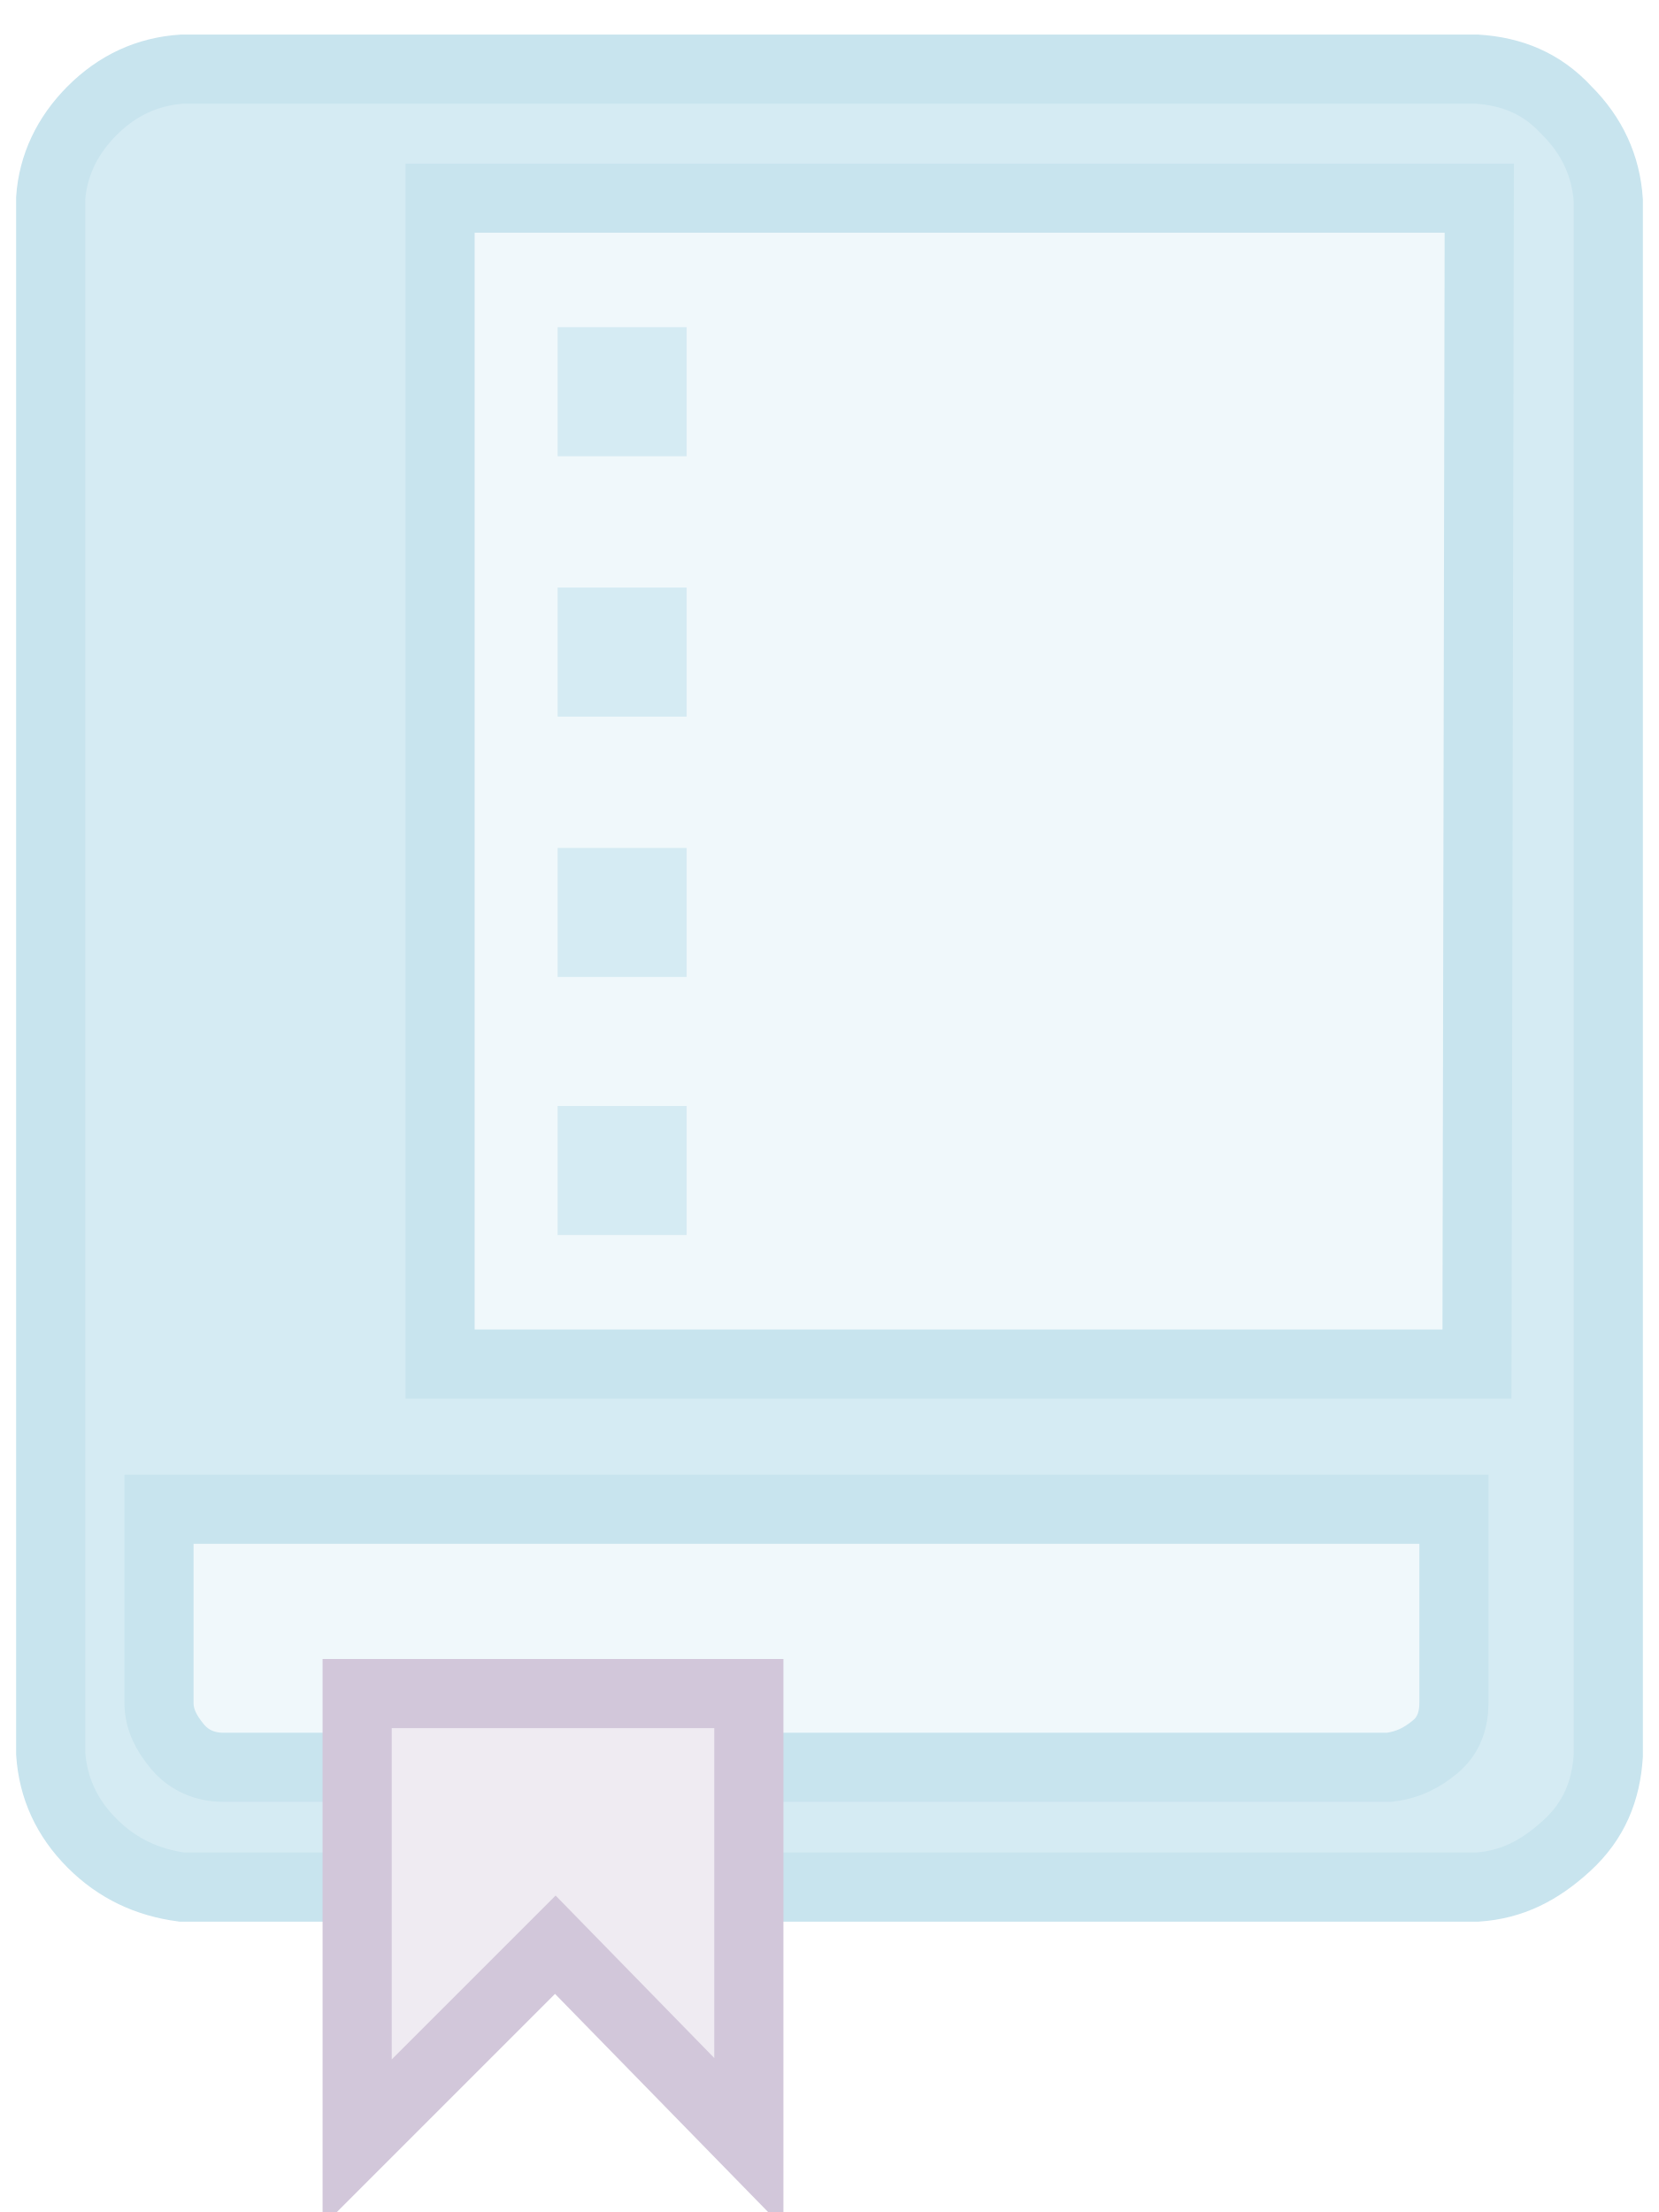
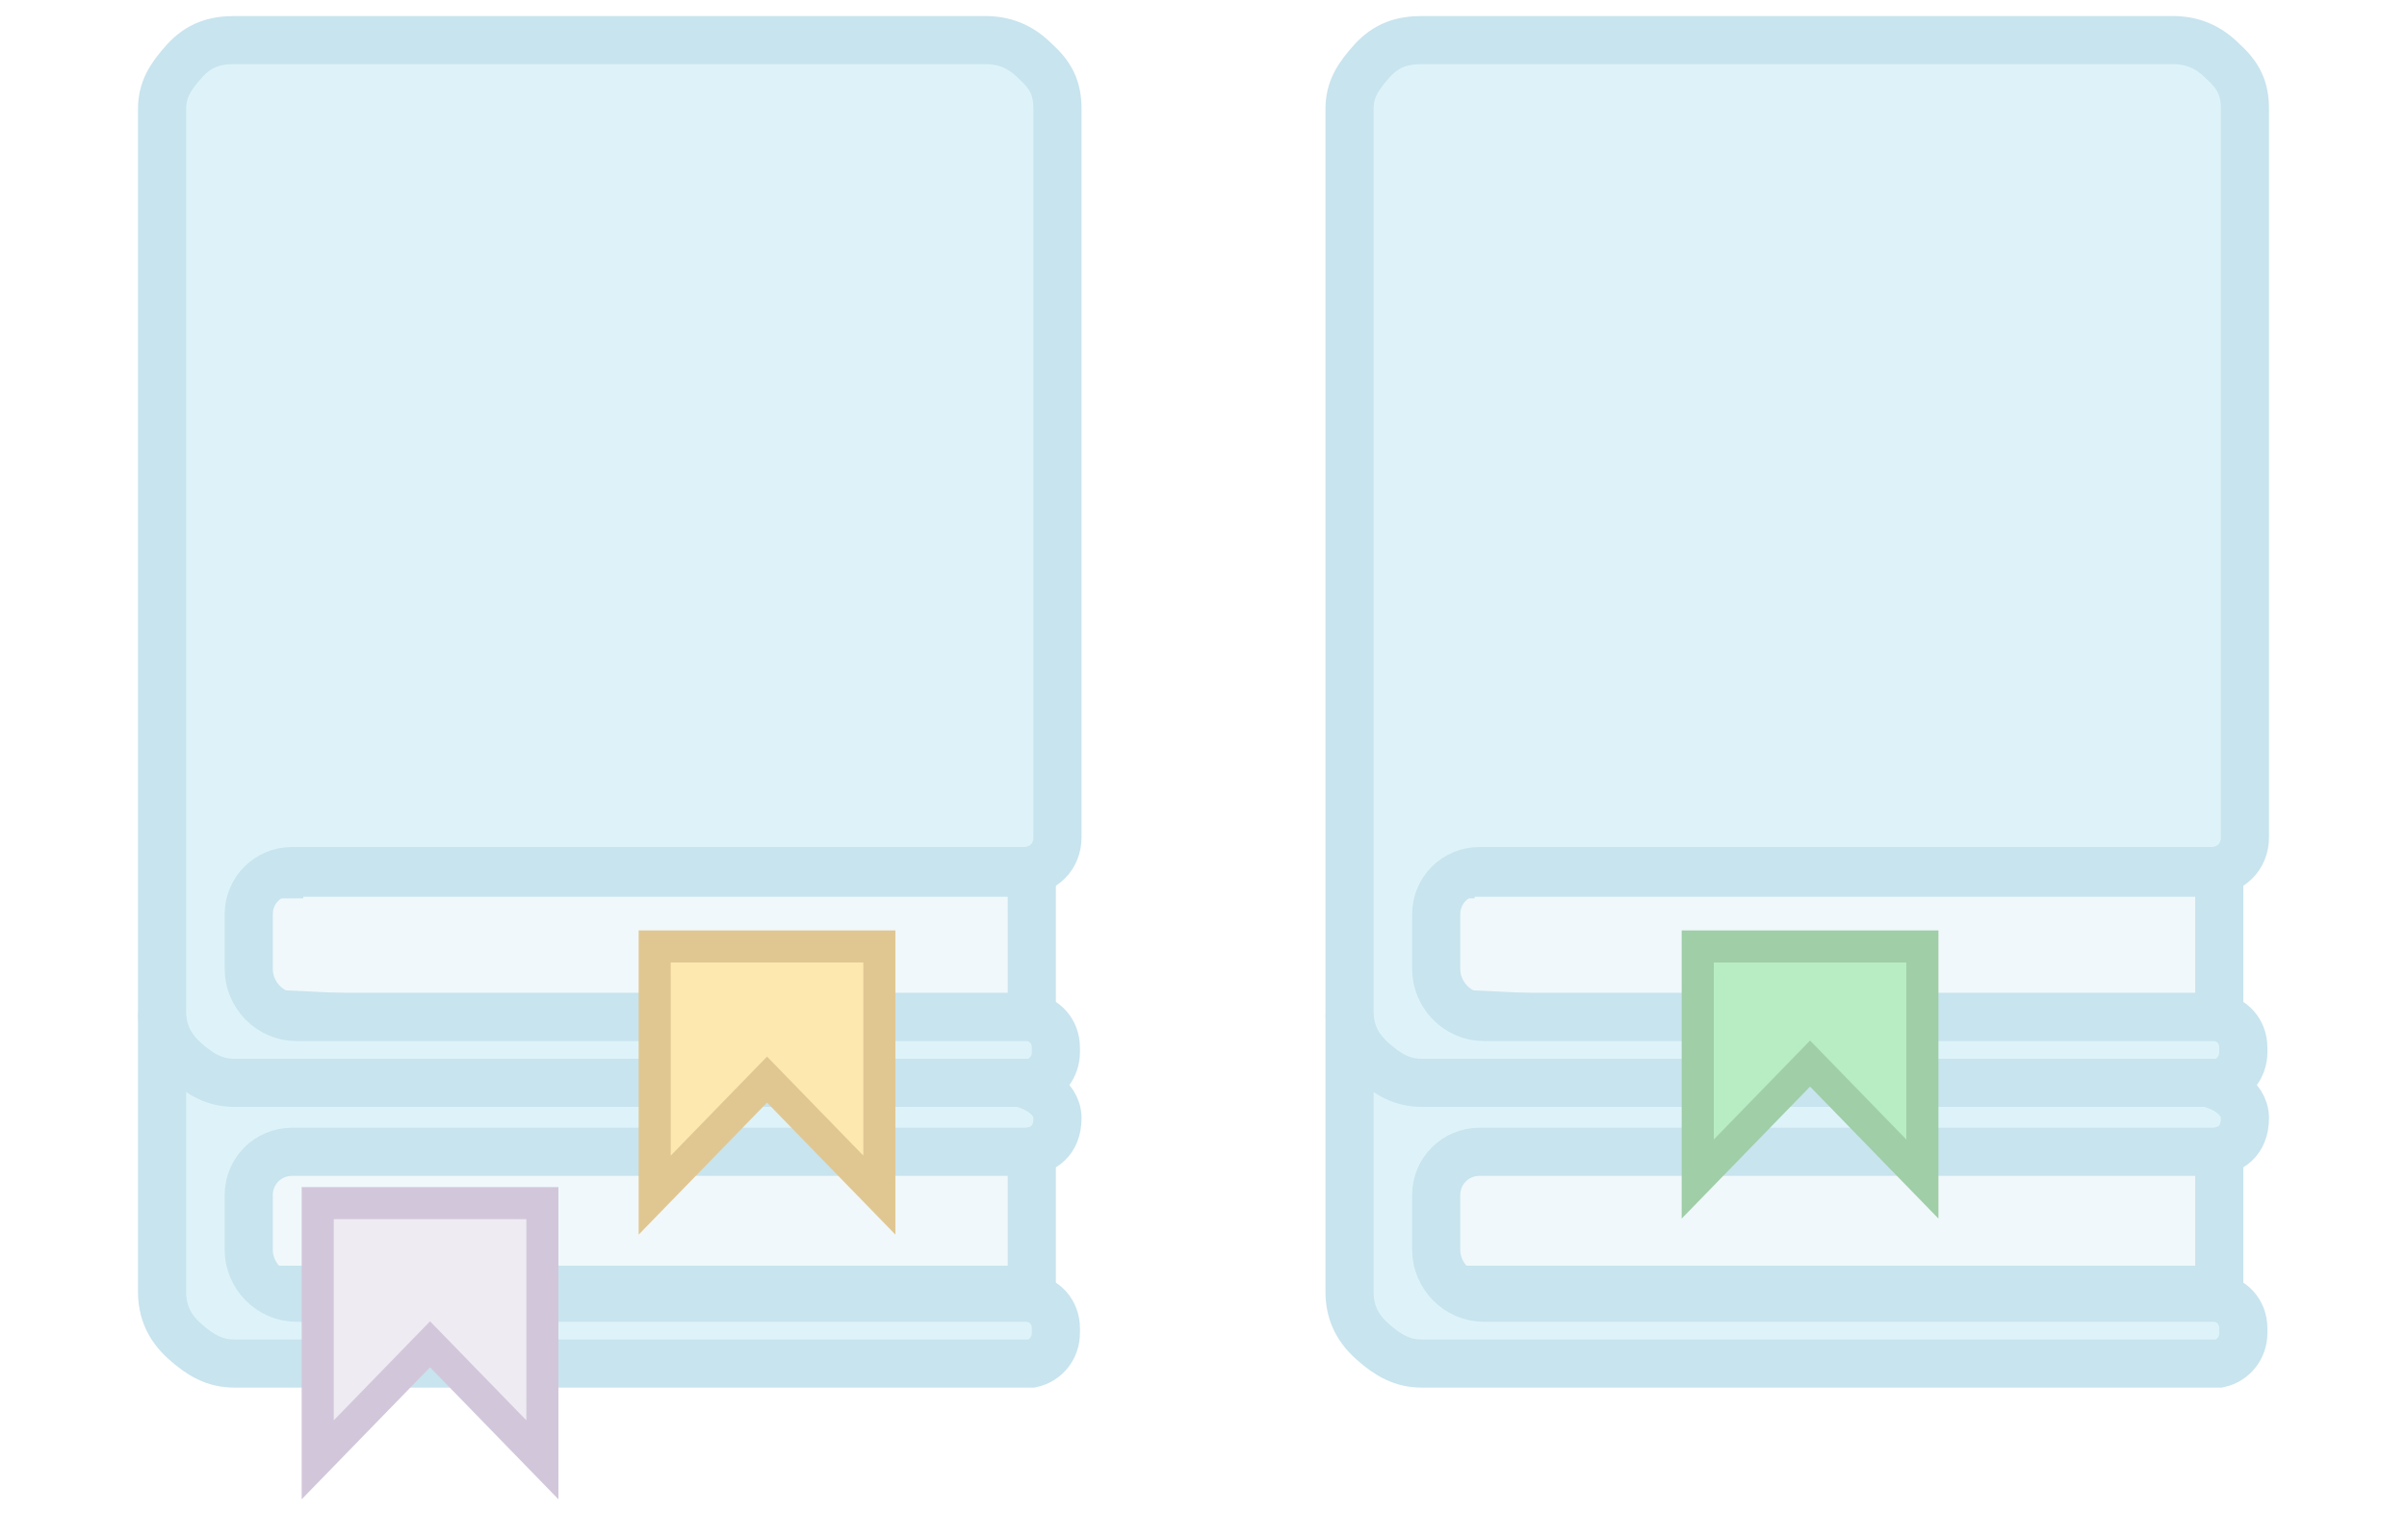
- <svg xmlns="http://www.w3.org/2000/svg" version="1.1" id="Layer_1" x="0px" y="0px" viewBox="0 0 72 96" enable-background="new 0 0 72 96" xml:space="preserve">
-   <path fill="#D5EBF3" stroke="#C8E4EE" stroke-width="3" stroke-miterlimit="10" d="M68,4.8c1.1,1.1,1.7,2.4,1.8,3.9v67.5  c-0.1,1.5-0.6,2.8-1.8,3.9s-2.4,1.7-3.9,1.8H7.9C6.4,81.7,5.1,81.1,4,80s-1.7-2.4-1.8-3.9V8.6C2.3,7.2,2.9,5.9,4,4.8S6.4,3.1,7.9,3  H36c15.4,0,24.7,0,28.1,0C65.6,3.1,66.9,3.6,68,4.8z" />
-   <path fill="#F0F8FB" stroke="#C8E4EE" stroke-width="3" stroke-miterlimit="10" d="M63.1,65.5H6.9v8.4c0,0.7,0.3,1.3,0.8,1.9  s1.2,0.9,2,0.9h50.6c0.8-0.1,1.4-0.4,2-0.9s0.8-1.2,0.8-1.9V65.5z" />
-   <polygon fill="#F0F8FB" stroke="#C8E4EE" stroke-width="3" stroke-miterlimit="10" points="64.2,8.6 19.1,8.6 19.1,59.2 64.1,59.2  " />
-   <polygon fill="#EFEBF2" stroke="#D2C7DA" stroke-width="3" stroke-miterlimit="10" points="15.5,73.5 15.5,93 24.1,84.4 32.5,93  32.5,73.5 " />
+ <svg xmlns="http://www.w3.org/2000/svg" version="1.1" id="Layer_1" x="0px" y="0px" viewBox="0 0 150 96" enable-background="new 0 0 150 96" xml:space="preserve">
+   <path fill="#F0F8FB" stroke="#C8E4EE" stroke-width="3" stroke-miterlimit="10" d="M90.4,71.5c-1.5,0-3.1,1.3-3.1,2.8v3.9  c0,1.5,1.7,2.2,3.1,2.2h47.9v-9H90.4z" />
+   <path fill="#F0F8FB" stroke="#C8E4EE" stroke-width="3" stroke-miterlimit="10" d="M90.4,54.5c-1.5,0-3.1,1.3-3.1,2.8v3.9  c0,1.5,1.7,2.2,3.1,2.2h47.9v-9H90.4z" />
+   <path fill="#F0F8FB" stroke="#C8E4EE" stroke-width="3" stroke-miterlimit="10" d="M17.4,54.5c-1.5,0-3.1,1.3-3.1,2.8v3.9  c0,1.5,1.7,2.2,3.1,2.2h46.9v-9H17.4z" />
+   <path fill="#F0F8FB" stroke="#C8E4EE" stroke-width="3" stroke-miterlimit="10" d="M17.4,71.5c-1.5,0-3.1,1.3-3.1,2.8v3.9  c0,1.5,1.7,2.2,3.1,2.2h46.9v-9H17.4z" />
  <g>
-     <rect x="24.2" y="14.2" fill="#D5EBF3" width="5.6" height="5.6" />
-     <rect x="24.2" y="25.5" fill="#D5EBF3" width="5.6" height="5.6" />
-     <rect x="24.2" y="36.8" fill="#D5EBF3" width="5.6" height="5.6" />
-     <rect x="24.2" y="48" fill="#D5EBF3" width="5.6" height="5.6" />
+     <path fill="#DEF3F9" stroke="#C8E4EE" stroke-width="3" stroke-miterlimit="10" d="M10.1,63.3v17.2c0,1.2,0.4,2.2,1.4,3.1   s1.9,1.4,3.1,1.4h49.6c0.1,0,0.1,0,0.1,0c0.9-0.2,1.5-1,1.5-1.9v-0.3c0-1-0.7-1.8-1.7-1.9c0,0,0,0,0,0H18.5c-1.7,0-3-1.4-3-3v-3.4   c0-1.5,1.2-2.7,2.7-2.7h45.6c1.2,0,2.1-0.7,2.1-2.1s-1.7-2-1.7-2C64.2,66.2,10.1,62.1,10.1,63.3z" />
  </g>
+   <polygon fill="#EFEBF2" stroke="#D2C7DA" stroke-width="2" stroke-miterlimit="10" points="19.8,75 19.8,91 26.8,83.8 33.8,91   33.8,75 " />
+   <g>
+     <path fill="#DEF3F9" stroke="#C8E4EE" stroke-width="3" stroke-miterlimit="10" d="M64.5,3.8c-0.9-0.9-1.9-1.3-3.1-1.3   c-2.8,0-10.6,0-23.4,0H14.6c-1.2,0-2.2,0.3-3.1,1.3s-1.4,1.8-1.4,3V63c0,1.2,0.4,2.2,1.4,3.1s1.9,1.4,3.1,1.4h49.6   c0.1,0,0.1,0,0.1,0c0.9-0.2,1.5-1,1.5-1.9v-0.3c0-1-0.7-1.8-1.7-1.9c0,0,0,0,0,0H18.5c-1.7,0-3-1.4-3-3v-3.4c0-1.5,1.2-2.7,2.7-2.7   h45.6c1.2,0,2.1-0.9,2.1-2.1V6.8C65.9,5.5,65.5,4.7,64.5,3.8z" />
+   </g>
+   <polygon fill="#FDE8B0" stroke="#E0C792" stroke-width="2" stroke-miterlimit="10" points="40.8,59 40.8,74.5 47.8,67.3 54.8,74.5   54.8,59 " />
+   <g>
+     <path fill="#DEF3F9" stroke="#C8E4EE" stroke-width="3" stroke-miterlimit="10" d="M84.1,63.3v17.2c0,1.2,0.4,2.2,1.4,3.1   s1.9,1.4,3.1,1.4h49.6c0.1,0,0.1,0,0.1,0c0.9-0.2,1.5-1,1.5-1.9v-0.3c0-1-0.7-1.8-1.7-1.9c0,0,0,0,0,0H92.5c-1.7,0-3-1.4-3-3v-3.4   c0-1.5,1.2-2.7,2.7-2.7h45.6c1.2,0,2.1-0.7,2.1-2.1s-1.7-2-1.7-2C138.2,66.2,84.1,62.1,84.1,63.3z" />
+   </g>
+   <g>
+     <path fill="#DEF3F9" stroke="#C8E4EE" stroke-width="3" stroke-miterlimit="10" d="M138.5,3.8c-0.9-0.9-1.9-1.3-3.1-1.3   c-2.8,0-10.6,0-23.4,0H88.6c-1.2,0-2.2,0.3-3.1,1.3s-1.4,1.8-1.4,3V63c0,1.2,0.4,2.2,1.4,3.1s1.9,1.4,3.1,1.4h49.6   c0.1,0,0.1,0,0.1,0c0.9-0.2,1.5-1,1.5-1.9v-0.3c0-1-0.7-1.8-1.7-1.9c0,0,0,0,0,0H92.5c-1.7,0-3-1.4-3-3v-3.4c0-1.5,1.2-2.7,2.7-2.7   h45.6c1.2,0,2.1-0.9,2.1-2.1V6.8C139.9,5.5,139.5,4.7,138.5,3.8z" />
+   </g>
+   <polygon fill="#B8ECC3" stroke="#9FCEA7" stroke-width="2" stroke-miterlimit="10" points="105.8,59 105.8,73.5 112.8,66.3   119.8,73.5 119.8,59 " />
  <g>
</g>
  <g>
</g>
  <g>
</g>
  <g>
</g>
  <g>
</g>
  <g>
</g>
  <g>
</g>
  <g>
</g>
  <g>
</g>
  <g>
</g>
  <g>
</g>
  <g>
</g>
  <g>
</g>
  <g>
</g>
  <g>
</g>
</svg>
